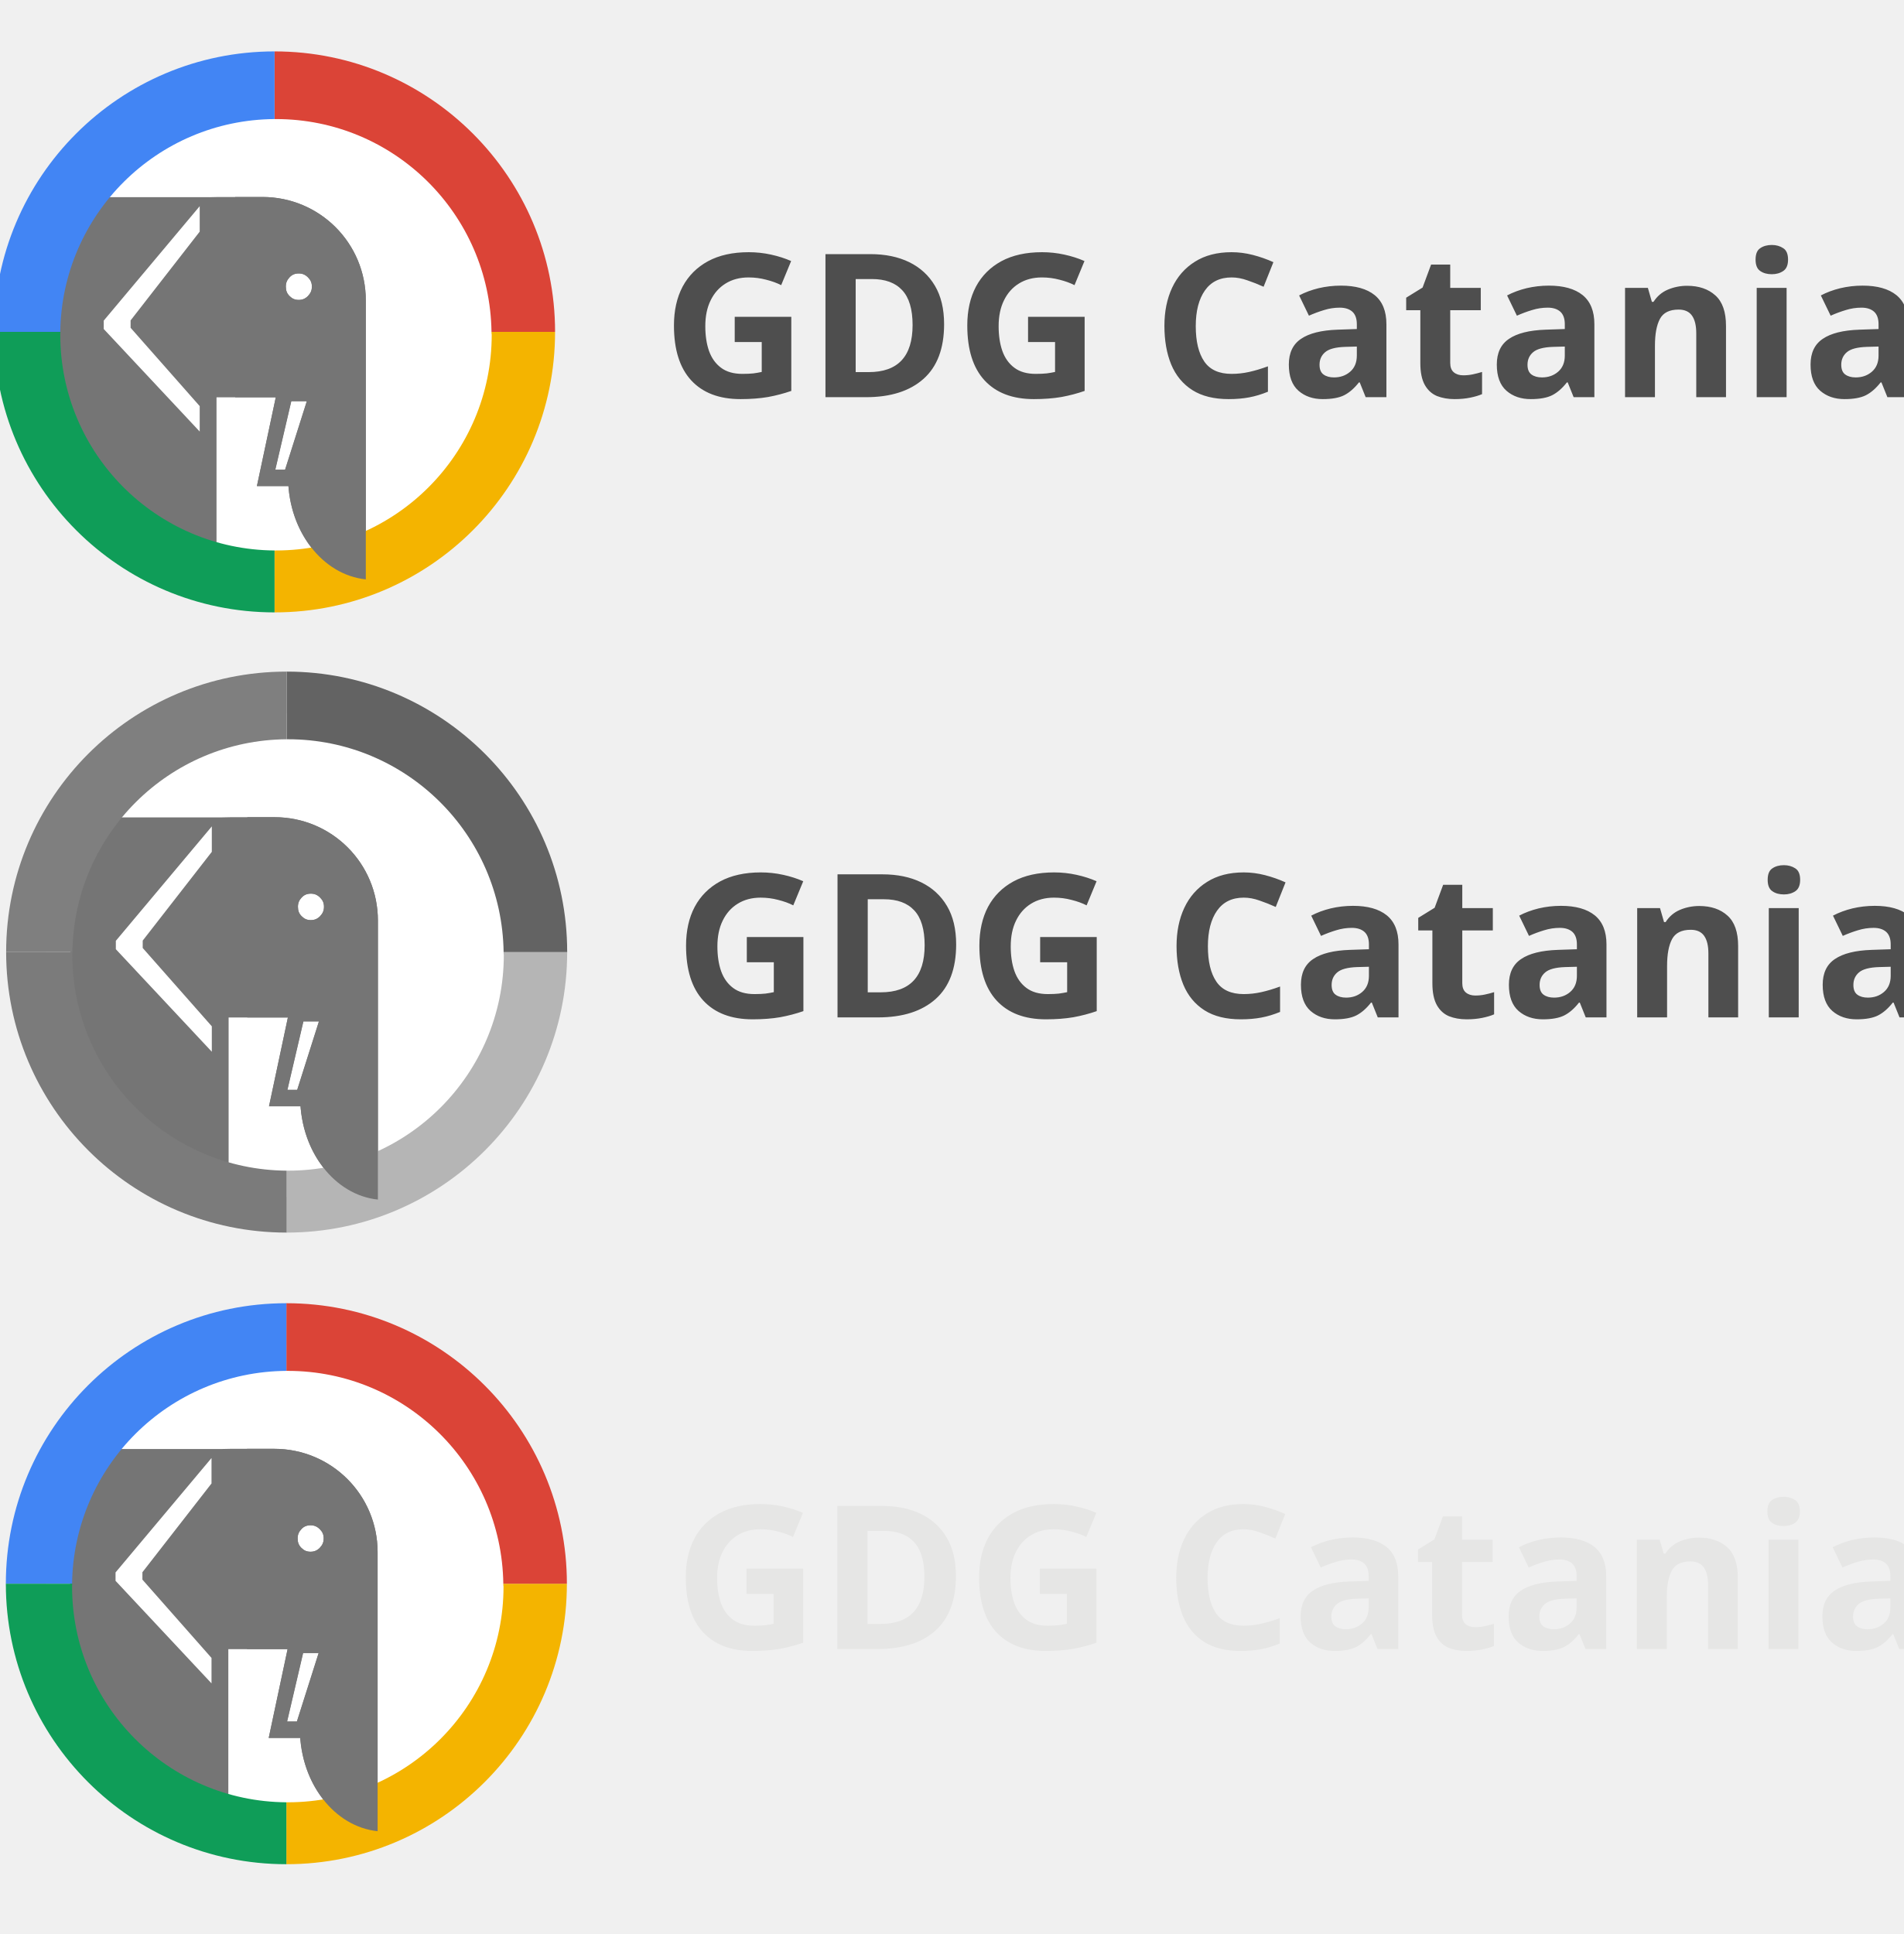
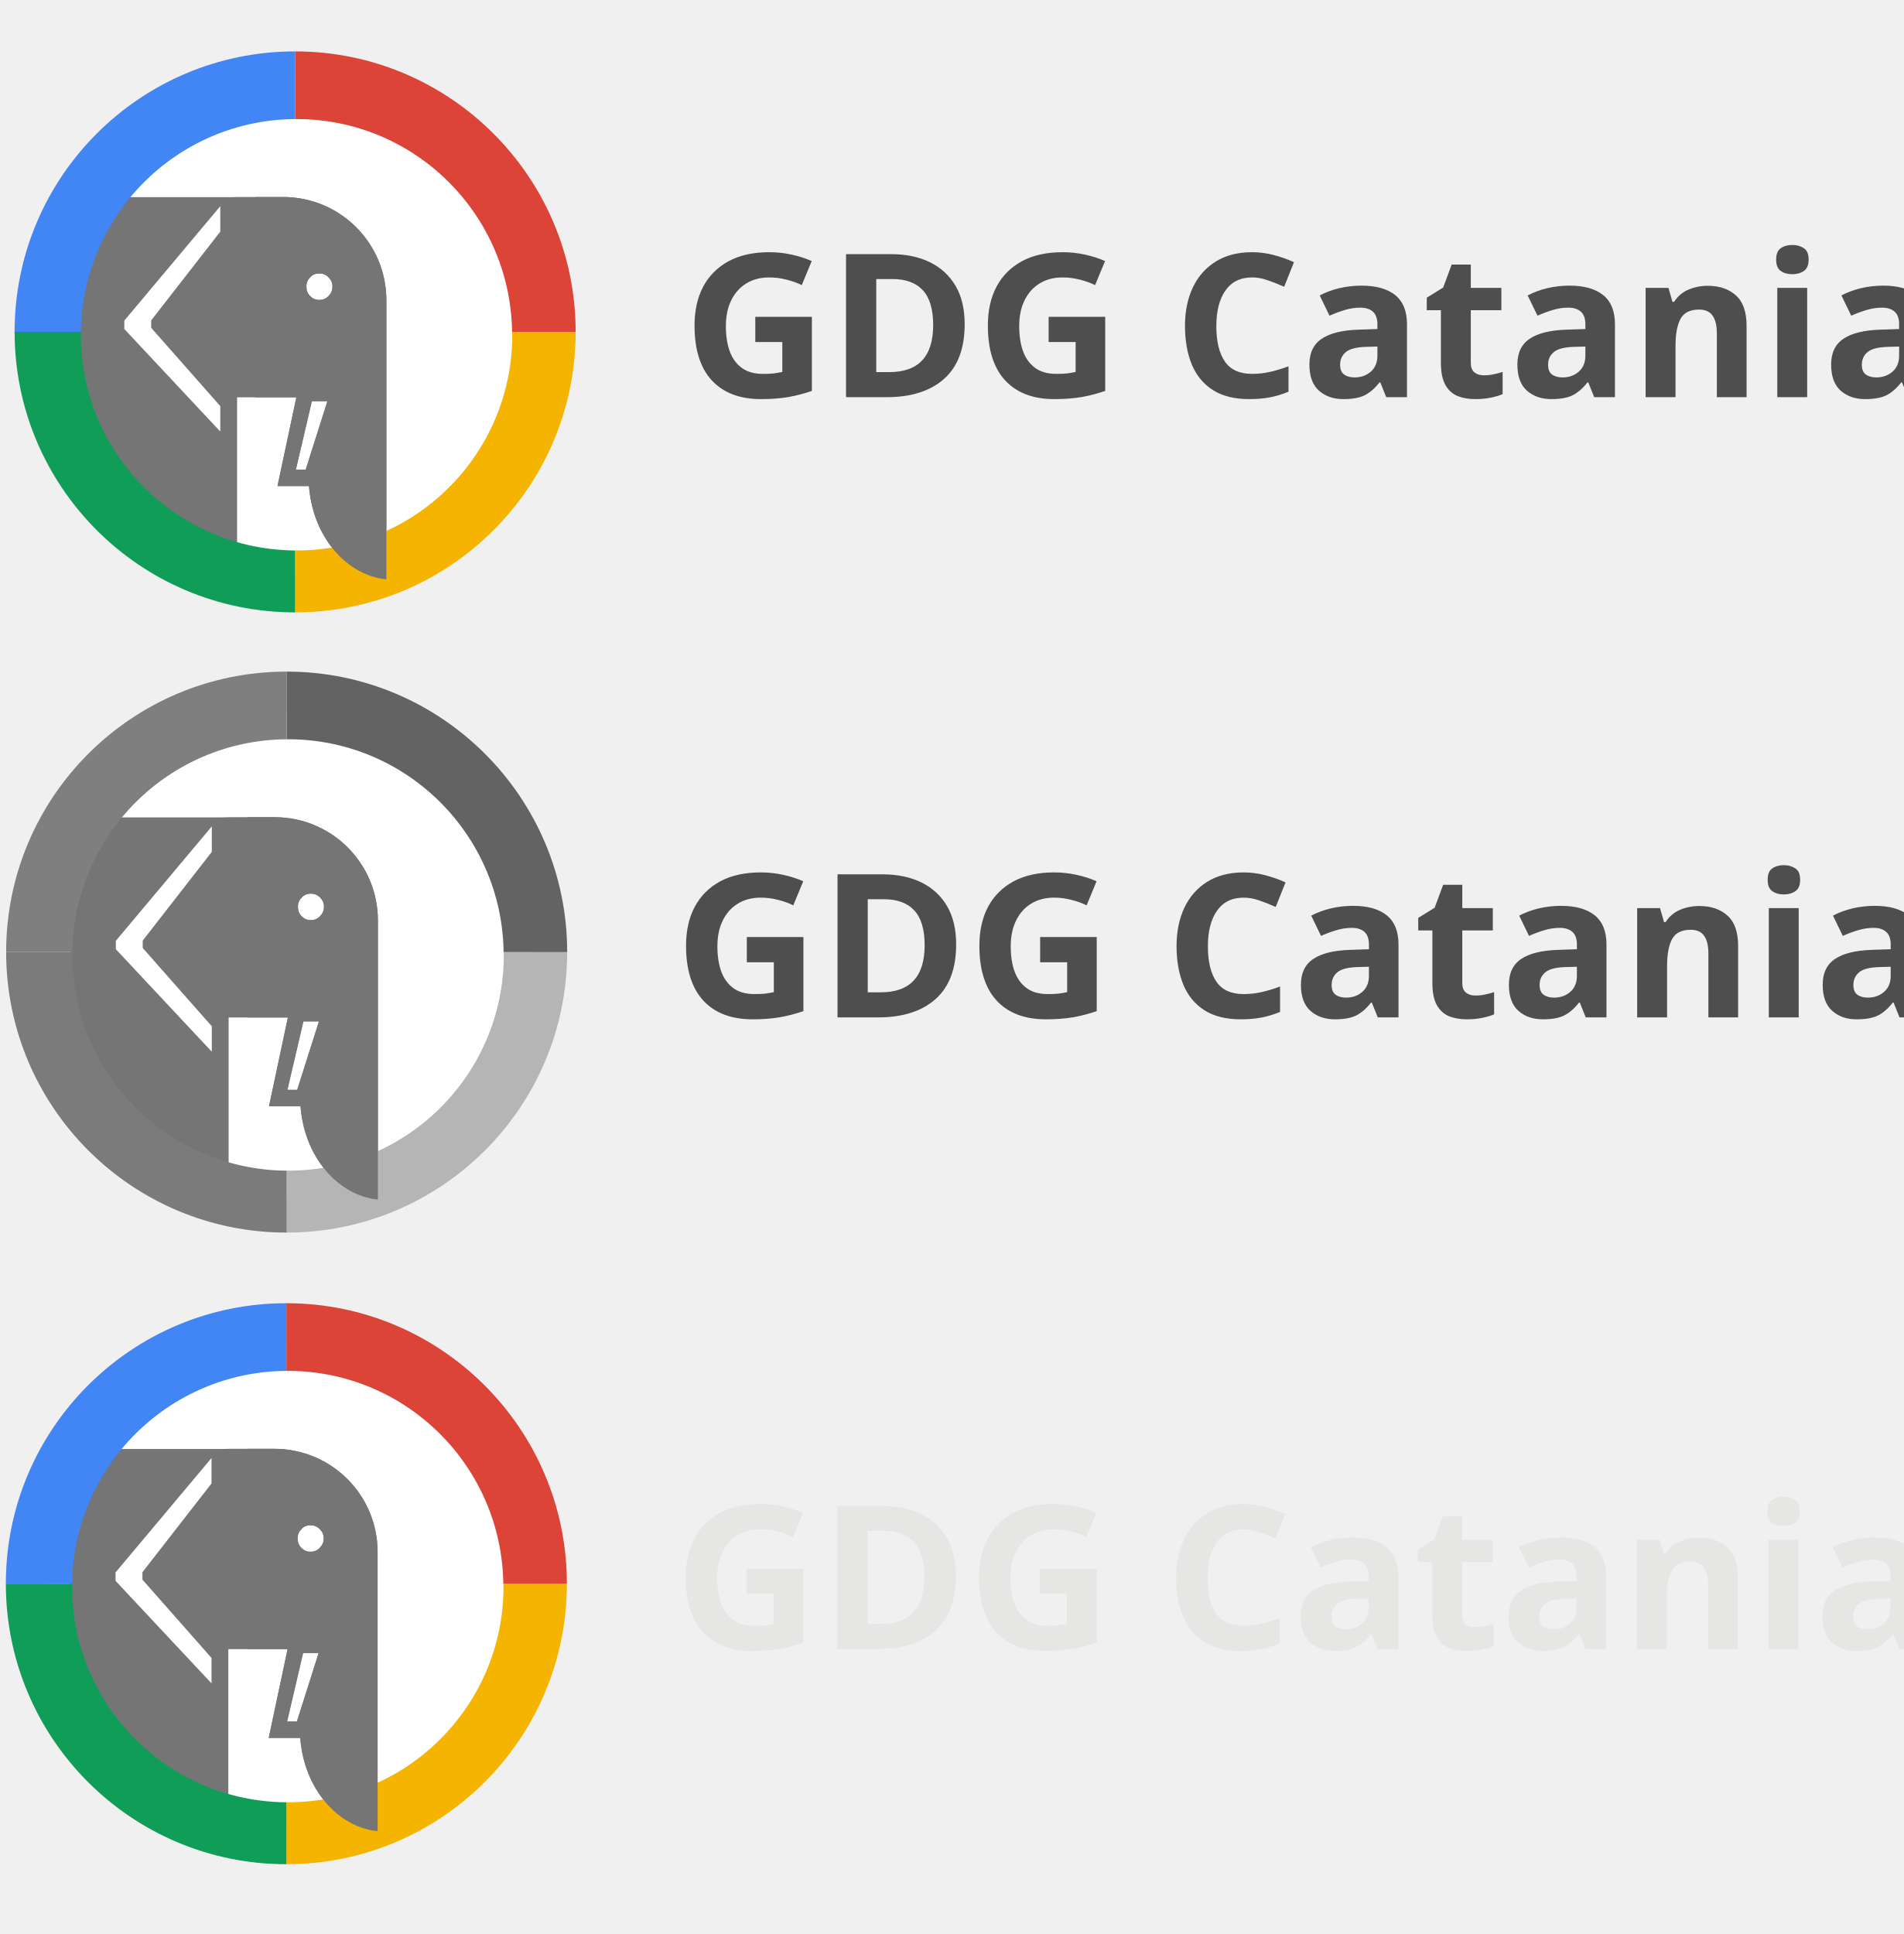
<svg xmlns="http://www.w3.org/2000/svg" version="1.1" id="Layer_1" x="0px" y="0px" width="185px" height="188px" viewBox="0 0 185 188" enable-background="new 0 0 185 188" xml:space="preserve">
  <defs id="defs233">
    <filter style="color-interpolation-filters:sRGB;" id="filter4544">
      <feColorMatrix values="0.21 0.72 0.072 0 0 0.21 0.72 0.072 0 0 0.21 0.72 0.072 0 0 0 0 0 1 0 " id="feColorMatrix4546" />
    </filter>
    <filter style="color-interpolation-filters:sRGB;" id="filter4548">
      <feColorMatrix values="0.21 0.72 0.072 0 0 0.21 0.72 0.072 0 0 0.21 0.72 0.072 0 0 0 0 0 1 0 " id="feColorMatrix4550" />
    </filter>
    <filter style="color-interpolation-filters:sRGB;" id="filter4552">
      <feColorMatrix values="0.21 0.72 0.072 0 0 0.21 0.72 0.072 0 0 0.21 0.72 0.072 0 0 0 0 0 1 0 " id="feColorMatrix4554" />
    </filter>
    <filter style="color-interpolation-filters:sRGB;" id="filter4556">
      <feColorMatrix values="0.21 0.72 0.072 0 0 0.21 0.72 0.072 0 0 0.21 0.72 0.072 0 0 0 0 0 1 0 " id="feColorMatrix4558" />
    </filter>
    <filter style="color-interpolation-filters:sRGB;" id="filter4560">
      <feColorMatrix values="0.21 0.72 0.072 0 0 0.21 0.72 0.072 0 0 0.21 0.72 0.072 0 0 0 0 0 1 0 " id="feColorMatrix4562" />
    </filter>
    <filter style="color-interpolation-filters:sRGB;" id="filter4564">
      <feColorMatrix values="0.21 0.72 0.072 0 0 0.21 0.72 0.072 0 0 0.21 0.72 0.072 0 0 0 0 0 1 0 " id="feColorMatrix4566" />
    </filter>
    <filter style="color-interpolation-filters:sRGB;" id="filter4568">
      <feColorMatrix values="0.21 0.72 0.072 0 0 0.21 0.72 0.072 0 0 0.21 0.72 0.072 0 0 0 0 0 1 0 " id="feColorMatrix4570" />
    </filter>
  </defs>
  <flowRoot xml:space="preserve" id="flowRoot3563" style="fill:black;stroke:none;stroke-opacity:1;stroke-width:1px;stroke-linejoin:miter;stroke-linecap:butt;fill-opacity:1;font-family:'Product Sans';font-style:normal;font-weight:normal;font-size:40px;line-height:125%;letter-spacing:0px;word-spacing:0px;-inkscape-font-specification:'Product Sans';font-stretch:normal;font-variant:normal;">
    <flowRegion id="flowRegion3565">
      <rect id="rect3567" width="158.002" height="49.569" x="201.376" y="57.317" style="-inkscape-font-specification:'Product Sans';font-family:'Product Sans';font-weight:normal;font-style:normal;font-stretch:normal;font-variant:normal;" />
    </flowRegion>
    <flowPara id="flowPara3569" />
  </flowRoot>
  <flowRoot xml:space="preserve" id="flowRoot3571" style="fill:black;stroke:none;stroke-opacity:1;stroke-width:1px;stroke-linejoin:miter;stroke-linecap:butt;fill-opacity:1;font-family:sans-serif;font-style:normal;font-weight:normal;font-size:40px;line-height:125%;letter-spacing:0px;word-spacing:0px">
    <flowRegion id="flowRegion3573">
      <rect id="rect3575" width="98.575" height="42.81" x="213.486" y="59.57" />
    </flowRegion>
    <flowPara id="flowPara3577" />
  </flowRoot>
-   <text xml:space="preserve" style="font-style:normal;font-weight:bold;font-size:19.475px;line-height:125%;font-family:'Product Sans';letter-spacing:0px;word-spacing:0px;fill:#4e4e4e;fill-opacity:1;stroke:none;stroke-width:1px;stroke-linecap:butt;stroke-linejoin:miter;stroke-opacity:1;-inkscape-font-specification:'Product Sans, Bold';font-stretch:normal;font-variant:normal;text-anchor:start;text-align:start;writing-mode:lr;" x="64.383" y="38.608" id="text3579">
-     <tspan id="tspan3581" x="64.383" y="38.608" style="font-style:normal;font-variant:normal;font-weight:bold;font-stretch:normal;font-family:'Product Sans';-inkscape-font-specification:'Product Sans, Bold';fill:#4e4e4e;fill-opacity:1;font-size:19.475px;text-anchor:start;text-align:start;writing-mode:lr;line-height:125%;">GDG Catania</tspan>
+   <text xml:space="preserve" style="font-style:normal;font-variant:normal;font-weight:bold;font-stretch:normal;font-size:19.475px;line-height:125%;font-family:'Product Sans';-inkscape-font-specification:'Product Sans, Bold';text-align:start;letter-spacing:0px;word-spacing:0px;writing-mode:lr-tb;text-anchor:start;fill:#4e4e4e;fill-opacity:1;stroke:none;stroke-width:1px;stroke-linecap:butt;stroke-linejoin:miter;stroke-opacity:1" x="66.383" y="38.608" id="text3579">
+     <tspan id="tspan3581" x="66.383" y="38.608" style="font-style:normal;font-variant:normal;font-weight:bold;font-stretch:normal;font-size:19.475px;line-height:125%;font-family:'Product Sans';-inkscape-font-specification:'Product Sans, Bold';text-align:start;writing-mode:lr-tb;text-anchor:start;fill:#4e4e4e;fill-opacity:1">GDG Catania</tspan>
  </text>
-   <circle id="circle5454" class="st0" cx="26.826" cy="32.542" r="23.499" style="fill:#ffffff" />
-   <path id="path5295" class="st1" d="m 20.308,19.168 -7.574,0 -2.312,0 c -3.089,3.787 -4.764,8.511 -4.764,13.374 0,9.467 6.298,17.779 15.387,20.37 l 0,-9.507 0,0.08 0,-0.817 0,-3.926 0,-0.08 0,-0.04 5.76,0 -1.834,8.63 3.508,0 -0.478,-0.797 c 0.02,2.731 0.937,5.182 2.432,6.976 1.774,-0.319 3.488,-0.837 5.122,-1.595 l 0,-16.344 0,0 0,-6.298 c 0,-5.561 -4.485,-10.045 -10.045,-10.045 l -4.265,0 -0.937,0.02 z m -0.897,0.877 0,2.471 -6.717,8.63 0,0.718 6.717,7.614 0,2.471 -9.328,-9.966 0,-0.817 9.328,-11.122 z m 9.627,6.537 c 0.359,0 0.638,0.12 0.897,0.379 0.259,0.259 0.379,0.518 0.379,0.897 0,0.379 -0.12,0.638 -0.379,0.917 -0.259,0.259 -0.538,0.379 -0.897,0.379 -0.379,0 -0.638,-0.12 -0.897,-0.379 -0.259,-0.259 -0.359,-0.538 -0.359,-0.917 0,-0.379 0.12,-0.638 0.359,-0.897 0.239,-0.259 0.518,-0.379 0.897,-0.379 z m -0.737,12.417 1.515,0 -2.113,6.657 -0.957,0 1.555,-6.657 z" style="fill:#757575" />
-   <path id="path5341" class="st2" d="m 47.774,32.263 c 0,0.1 0,0.179 0.02,0.279 0,11.58 -9.388,20.968 -20.968,20.968 -0.04,0 -0.08,0 -0.14,0 l 0,6.019 c 15.048,0 27.266,-12.198 27.266,-27.266 l -6.179,0 0,0 z" style="fill:#f4b400" />
-   <path id="path5293" class="st1" d="m 22.86,19.168 0,19.453 3.946,0 -1.834,8.63 3.508,0 -0.478,-0.797 c 0.06,5.202 3.348,9.428 7.554,9.866 l 0,-20.828 0,0 0,-6.298 c 0,-5.561 -4.485,-10.045 -10.045,-10.045 l -2.651,0 0,0.02 z m 6.179,7.414 c 0.359,0 0.638,0.12 0.897,0.379 0.259,0.259 0.379,0.518 0.379,0.897 0,0.379 -0.12,0.638 -0.379,0.917 -0.259,0.259 -0.538,0.379 -0.897,0.379 -0.379,0 -0.638,-0.12 -0.897,-0.379 -0.259,-0.259 -0.359,-0.538 -0.359,-0.917 0,-0.379 0.12,-0.638 0.359,-0.897 0.239,-0.259 0.518,-0.379 0.897,-0.379 z m -0.718,12.417 1.515,0 -2.113,6.657 -0.957,0 1.555,-6.657 z" style="fill:#757575" />
-   <path id="path5337" class="st3" d="m 26.686,4.997 0,6.577 c 0.04,0 0.08,0 0.14,0 11.461,0 20.788,9.228 20.948,20.689 l 6.179,0 c 0,-15.048 -12.218,-27.266 -27.266,-27.266 0,0 0,0 0,0 l 0,0 z" style="fill:#db4437" />
-   <path id="path5339" class="st4" d="m 26.686,4.997 c -15.048,0 -27.266,12.198 -27.266,27.266 0,0 0,0 0,0 l 6.438,0 c 0.159,-11.421 9.408,-20.609 20.828,-20.689 0,0 0,-6.577 0,-6.577 z" style="fill:#4285f4" />
-   <path id="path5343" class="st5" d="m -0.58,32.263 c 0,15.048 12.198,27.266 27.266,27.266 l 0,0 0,-6.019 C 15.166,53.43 5.858,44.062 5.858,32.542 c 0,-0.1 0,-0.179 0.02,-0.279 l -6.458,0 0,0 z" style="fill:#0f9d58" />
+   <circle id="circle5454" class="st0" cx="28.826" cy="32.542" r="23.499" style="fill:#ffffff" />
+   <path id="path5295" class="st1" d="m 22.308,19.168 -7.574,0 -2.312,0 c -3.089,3.787 -4.764,8.511 -4.764,13.374 0,9.467 6.298,17.779 15.387,20.37 l 0,-9.507 0,0.08 0,-0.817 0,-3.926 0,-0.08 0,-0.04 5.76,0 -1.834,8.63 3.508,0 -0.478,-0.797 c 0.02,2.731 0.937,5.182 2.432,6.976 1.774,-0.319 3.488,-0.837 5.122,-1.595 l 0,-16.344 0,0 0,-6.298 c 0,-5.561 -4.485,-10.045 -10.045,-10.045 l -4.265,0 -0.937,0.02 z m -0.897,0.877 0,2.471 -6.717,8.63 0,0.718 6.717,7.614 0,2.471 -9.328,-9.966 0,-0.817 9.328,-11.122 z m 9.627,6.537 c 0.359,0 0.638,0.12 0.897,0.379 0.259,0.259 0.379,0.518 0.379,0.897 0,0.379 -0.12,0.638 -0.379,0.917 -0.259,0.259 -0.538,0.379 -0.897,0.379 -0.379,0 -0.638,-0.12 -0.897,-0.379 -0.259,-0.259 -0.359,-0.538 -0.359,-0.917 0,-0.379 0.12,-0.638 0.359,-0.897 0.239,-0.259 0.518,-0.379 0.897,-0.379 z m -0.737,12.417 1.515,0 -2.113,6.657 -0.957,0 1.555,-6.657 z" style="fill:#757575" />
+   <path id="path5341" class="st2" d="m 49.774,32.263 c 0,0.1 0,0.179 0.02,0.279 0,11.58 -9.388,20.968 -20.968,20.968 -0.04,0 -0.08,0 -0.14,0 l 0,6.019 c 15.048,0 27.266,-12.198 27.266,-27.266 l -6.179,0 0,0 z" style="fill:#f4b400" />
+   <path id="path5293" class="st1" d="m 24.86,19.168 0,19.453 3.946,0 -1.834,8.63 3.508,0 -0.478,-0.797 c 0.06,5.202 3.348,9.428 7.554,9.866 l 0,-20.828 0,0 0,-6.298 c 0,-5.561 -4.485,-10.045 -10.045,-10.045 l -2.651,0 0,0.02 z m 6.179,7.414 c 0.359,0 0.638,0.12 0.897,0.379 0.259,0.259 0.379,0.518 0.379,0.897 0,0.379 -0.12,0.638 -0.379,0.917 -0.259,0.259 -0.538,0.379 -0.897,0.379 -0.379,0 -0.638,-0.12 -0.897,-0.379 -0.259,-0.259 -0.359,-0.538 -0.359,-0.917 0,-0.379 0.12,-0.638 0.359,-0.897 0.239,-0.259 0.518,-0.379 0.897,-0.379 z m -0.718,12.417 1.515,0 -2.113,6.657 -0.957,0 1.555,-6.657 z" style="fill:#757575" />
+   <path id="path5337" class="st3" d="m 28.686,4.997 0,6.577 c 0.04,0 0.08,0 0.14,0 11.461,0 20.788,9.228 20.948,20.689 l 6.179,0 c 0,-15.048 -12.218,-27.266 -27.266,-27.266 0,0 0,0 0,0 l 0,0 z" style="fill:#db4437" />
+   <path id="path5339" class="st4" d="m 28.686,4.997 c -15.048,0 -27.266,12.198 -27.266,27.266 0,0 0,0 0,0 l 6.438,0 c 0.159,-11.421 9.408,-20.609 20.828,-20.689 0,0 0,-6.577 0,-6.577 z" style="fill:#4285f4" />
+   <path id="path5343" class="st5" d="m 1.42,32.263 c 0,15.048 12.198,27.266 27.266,27.266 l 0,0 0,-6.019 C 17.166,53.43 7.858,44.062 7.858,32.542 c 0,-0.1 0,-0.179 0.02,-0.279 l -6.458,0 0,0 z" style="fill:#0f9d58" />
  <text xml:space="preserve" style="font-style:normal;font-weight:bold;font-size:19.475px;line-height:125%;font-family:'Product Sans';letter-spacing:0px;word-spacing:0px;fill:#4e4e4e;fill-opacity:1;stroke:none;stroke-width:1px;stroke-linecap:butt;stroke-linejoin:miter;stroke-opacity:1;-inkscape-font-specification:'Product Sans, Bold';font-stretch:normal;font-variant:normal;text-anchor:start;text-align:start;writing-mode:lr;" x="65.56" y="98.897" id="text3579-0">
    <tspan id="tspan3581-6" x="65.56" y="98.897" style="font-style:normal;font-variant:normal;font-weight:bold;font-stretch:normal;font-family:'Product Sans';-inkscape-font-specification:'Product Sans, Bold';fill:#4e4e4e;fill-opacity:1;font-size:19.475px;text-anchor:start;text-align:start;writing-mode:lr;line-height:125%;">GDG Catania</tspan>
  </text>
  <circle id="circle5454-8" class="st0" cx="28.002" cy="92.83" r="23.499" style="fill:#ffffff;filter:url(#filter4568)" />
  <path id="path5295-9" class="st1" d="m 21.485,79.456 -7.574,0 -2.312,0 c -3.089,3.787 -4.764,8.511 -4.764,13.374 0,9.467 6.298,17.779 15.387,20.37 l 0,-9.507 0,0.08 0,-0.817 0,-3.926 0,-0.08 0,-0.04 5.76,0 -1.834,8.63 3.508,0 -0.478,-0.797 c 0.02,2.731 0.937,5.182 2.432,6.976 1.774,-0.319 3.488,-0.837 5.122,-1.595 l 0,-16.344 0,0 0,-6.298 c 0,-5.561 -4.485,-10.045 -10.045,-10.045 l -4.265,0 -0.937,0.02 z m -0.897,0.877 0,2.471 -6.717,8.63 0,0.718 6.717,7.614 0,2.471 -9.328,-9.966 0,-0.817 9.328,-11.122 z m 9.627,6.537 c 0.359,0 0.638,0.12 0.897,0.379 0.259,0.259 0.379,0.518 0.379,0.897 0,0.379 -0.12,0.638 -0.379,0.917 -0.259,0.259 -0.538,0.379 -0.897,0.379 -0.379,0 -0.638,-0.12 -0.897,-0.379 -0.259,-0.259 -0.359,-0.538 -0.359,-0.917 0,-0.379 0.12,-0.638 0.359,-0.897 0.239,-0.259 0.518,-0.379 0.897,-0.379 z m -0.737,12.417 1.515,0 -2.113,6.657 -0.957,0 1.555,-6.657 z" style="fill:#757575;filter:url(#filter4564)" />
  <path id="path5341-3" class="st2" d="m 48.95,92.551 c 0,0.1 0,0.179 0.02,0.279 0,11.58 -9.388,20.968 -20.968,20.968 -0.04,0 -0.08,0 -0.14,0 l 0,6.019 c 15.048,0 27.266,-12.198 27.266,-27.266 l -6.179,0 0,0 z" style="fill:#f4b400;filter:url(#filter4560)" />
  <path id="path5293-1" class="st1" d="m 24.036,79.456 0,19.453 3.946,0 -1.834,8.63 3.508,0 -0.478,-0.797 c 0.06,5.202 3.348,9.428 7.554,9.866 l 0,-20.828 0,0 0,-6.298 c 0,-5.561 -4.485,-10.045 -10.045,-10.045 l -2.651,0 0,0.02 z m 6.179,7.414 c 0.359,0 0.638,0.12 0.897,0.379 0.259,0.259 0.379,0.518 0.379,0.897 0,0.379 -0.12,0.638 -0.379,0.917 -0.259,0.259 -0.538,0.379 -0.897,0.379 -0.379,0 -0.638,-0.12 -0.897,-0.379 -0.259,-0.259 -0.359,-0.538 -0.359,-0.917 0,-0.379 0.12,-0.638 0.359,-0.897 0.239,-0.259 0.518,-0.379 0.897,-0.379 z m -0.718,12.417 1.515,0 -2.113,6.657 -0.957,0 1.555,-6.657 z" style="fill:#757575;filter:url(#filter4556)" />
  <path id="path5337-4" class="st3" d="m 27.863,65.285 0,6.577 c 0.04,0 0.08,0 0.14,0 11.461,0 20.788,9.228 20.948,20.689 l 6.179,0 c 0,-15.048 -12.218,-27.266 -27.266,-27.266 0,0 0,0 0,0 l 0,0 z" style="fill:#db4437;filter:url(#filter4552)" />
  <path id="path5339-8" class="st4" d="m 27.863,65.285 c -15.048,0 -27.266,12.198 -27.266,27.266 0,0 0,0 0,0 l 6.438,0 C 7.194,81.13 16.442,71.942 27.863,71.862 c 0,0 0,-6.577 0,-6.577 z" style="fill:#4285f4;filter:url(#filter4548)" />
  <path id="path5343-9" class="st5" d="m 0.597,92.551 c 0,15.048 12.198,27.266 27.266,27.266 l 0,0 0,-6.019 C 16.343,113.718 7.035,104.35 7.035,92.83 c 0,-0.1 0,-0.179 0.02,-0.279 l -6.458,0 0,0 z" style="fill:#0f9d58;filter:url(#filter4544)" />
  <text xml:space="preserve" style="font-style:normal;font-weight:bold;font-size:19.475px;line-height:125%;font-family:'Product Sans';letter-spacing:0px;word-spacing:0px;fill:#e6e6e5;fill-opacity:1;stroke:none;stroke-width:1px;stroke-linecap:butt;stroke-linejoin:miter;stroke-opacity:1;-inkscape-font-specification:'Product Sans, Bold';font-stretch:normal;font-variant:normal;text-anchor:start;text-align:start;writing-mode:lr;" x="65.531" y="160.295" id="text3579-6">
    <tspan id="tspan3581-7" x="65.531" y="160.295" style="font-style:normal;font-variant:normal;font-weight:bold;font-stretch:normal;font-family:'Product Sans';-inkscape-font-specification:'Product Sans, Bold';fill:#e6e6e5;fill-opacity:1;font-size:19.475px;text-anchor:start;text-align:start;writing-mode:lr;line-height:125%;">GDG Catania</tspan>
  </text>
  <circle id="circle5454-2" class="st0" cx="27.974" cy="154.229" r="23.499" style="fill:#ffffff" />
  <path id="path5295-2" class="st1" d="m 21.456,140.855 -7.574,0 -2.312,0 c -3.089,3.787 -4.764,8.511 -4.764,13.374 0,9.467 6.298,17.779 15.387,20.37 l 0,-9.507 0,0.08 0,-0.817 0,-3.926 0,-0.08 0,-0.04 5.76,0 -1.834,8.63 3.508,0 -0.478,-0.797 c 0.02,2.731 0.937,5.182 2.432,6.976 1.774,-0.319 3.488,-0.837 5.122,-1.595 l 0,-16.344 0,0 0,-6.298 c 0,-5.561 -4.485,-10.045 -10.045,-10.045 l -4.265,0 -0.937,0.02 z m -0.897,0.877 0,2.471 -6.717,8.63 0,0.718 6.717,7.614 0,2.471 -9.328,-9.966 0,-0.817 9.328,-11.122 z m 9.627,6.537 c 0.359,0 0.638,0.12 0.897,0.379 0.259,0.259 0.379,0.518 0.379,0.897 0,0.379 -0.12,0.638 -0.379,0.917 -0.259,0.259 -0.538,0.379 -0.897,0.379 -0.379,0 -0.638,-0.12 -0.897,-0.379 -0.259,-0.259 -0.359,-0.538 -0.359,-0.917 0,-0.379 0.12,-0.638 0.359,-0.897 0.239,-0.259 0.518,-0.379 0.897,-0.379 z m -0.737,12.417 1.515,0 -2.113,6.657 -0.957,0 1.555,-6.657 z" style="fill:#757575" />
  <path id="path5341-1" class="st2" d="m 48.922,153.95 c 0,0.1 0,0.179 0.02,0.279 0,11.58 -9.388,20.968 -20.968,20.968 -0.04,0 -0.08,0 -0.14,0 l 0,6.019 c 15.048,0 27.266,-12.198 27.266,-27.266 l -6.179,0 0,0 z" style="fill:#f4b400" />
  <path id="path5293-5" class="st1" d="m 24.008,140.855 0,19.453 3.946,0 -1.834,8.63 3.508,0 -0.478,-0.797 c 0.06,5.202 3.348,9.428 7.554,9.866 l 0,-20.828 0,0 0,-6.298 c 0,-5.561 -4.485,-10.045 -10.045,-10.045 l -2.651,0 0,0.02 z m 6.179,7.414 c 0.359,0 0.638,0.12 0.897,0.379 0.259,0.259 0.379,0.518 0.379,0.897 0,0.379 -0.12,0.638 -0.379,0.917 -0.259,0.259 -0.538,0.379 -0.897,0.379 -0.379,0 -0.638,-0.12 -0.897,-0.379 -0.259,-0.259 -0.359,-0.538 -0.359,-0.917 0,-0.379 0.12,-0.638 0.359,-0.897 0.239,-0.259 0.518,-0.379 0.897,-0.379 z m -0.718,12.417 1.515,0 -2.113,6.657 -0.957,0 1.555,-6.657 z" style="fill:#757575" />
  <path id="path5337-0" class="st3" d="m 27.834,126.683 0,6.577 c 0.04,0 0.08,0 0.14,0 11.461,0 20.788,9.228 20.948,20.689 l 6.179,0 c 0,-15.048 -12.218,-27.266 -27.266,-27.266 0,0 0,0 0,0 l 0,0 z" style="fill:#db4437" />
  <path id="path5339-9" class="st4" d="m 27.834,126.683 c -15.048,0 -27.266,12.198 -27.266,27.266 0,0 0,0 0,0 l 6.438,0 c 0.159,-11.421 9.408,-20.609 20.828,-20.689 0,0 0,-6.577 0,-6.577 z" style="fill:#4285f4" />
  <path id="path5343-0" class="st5" d="m 0.568,153.95 c 0,15.048 12.198,27.266 27.266,27.266 l 0,0 0,-6.019 c -11.52,-0.08 -20.828,-9.447 -20.828,-20.968 0,-0.1 0,-0.179 0.02,-0.279 l -6.458,0 0,0 z" style="fill:#0f9d58" />
</svg>
